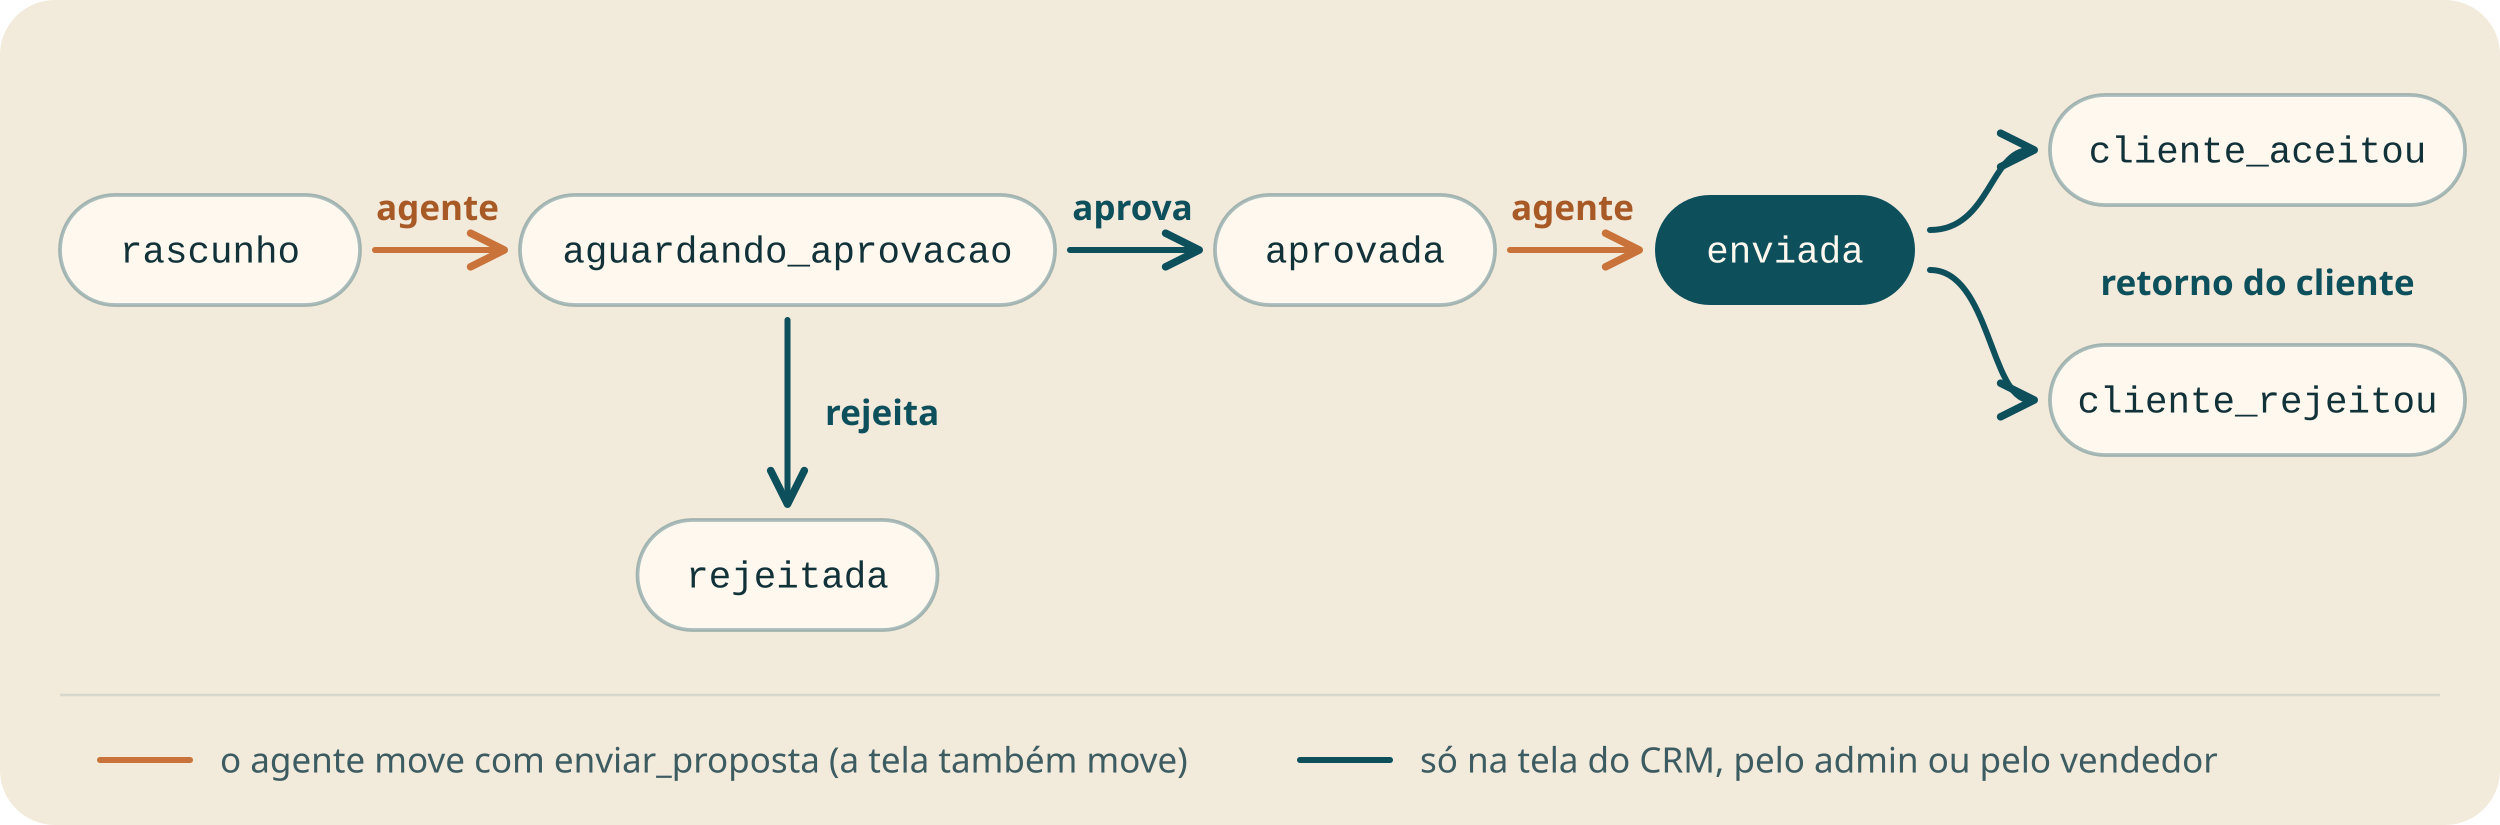
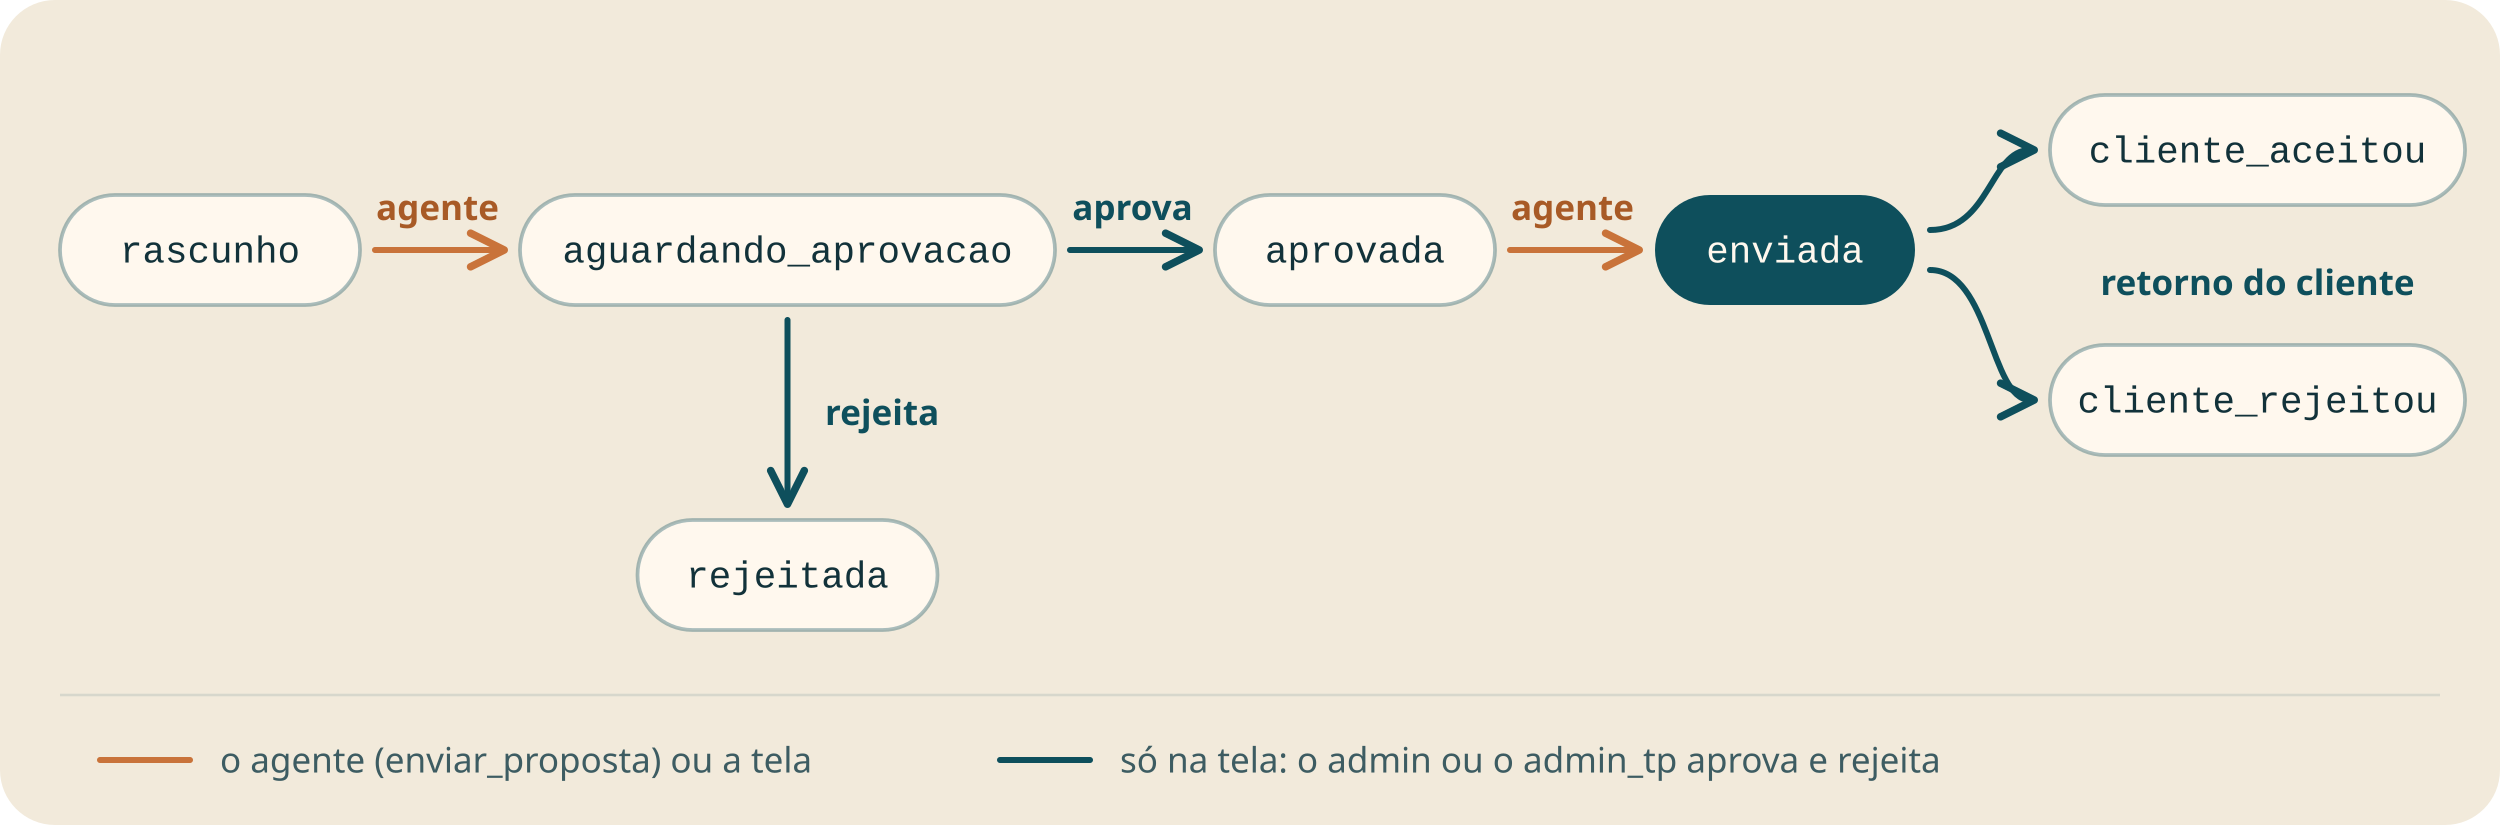
<svg xmlns="http://www.w3.org/2000/svg" viewBox="0 0 1000 330" width="1000" height="330" role="img" aria-labelledby="t d">
  <defs>
    <marker id="o" viewBox="0 0 10 10" refX="8" refY="5" markerWidth="7" markerHeight="7" orient="auto">
      <path d="M1 1 9 5 1 9" fill="none" stroke="#C9733A" stroke-width="1.8" stroke-linecap="round" stroke-linejoin="round" />
    </marker>
    <marker id="t2" viewBox="0 0 10 10" refX="8" refY="5" markerWidth="7" markerHeight="7" orient="auto">
      <path d="M1 1 9 5 1 9" fill="none" stroke="#0E4F5C" stroke-width="1.8" stroke-linecap="round" stroke-linejoin="round" />
    </marker>
  </defs>
  <rect width="1000" height="330" rx="22" fill="#F2EADB" />
  <g font-family="ui-monospace,SFMono-Regular,'SF Mono',Menlo,Consolas,'Liberation Mono',monospace" font-size="15" text-anchor="middle">
    <g fill="#FFF8EE" stroke="#0E4F5C" stroke-opacity=".35" stroke-width="1.5">
      <rect x="24" y="78" width="120" height="44" rx="22" />
      <rect x="208" y="78" width="214" height="44" rx="22" />
      <rect x="486" y="78" width="112" height="44" rx="22" />
      <rect x="255" y="208" width="120" height="44" rx="22" />
      <rect x="820" y="38" width="166" height="44" rx="22" />
      <rect x="820" y="138" width="166" height="44" rx="22" />
    </g>
    <rect x="662" y="78" width="104" height="44" rx="22" fill="#0E4F5C" />
    <g fill="#12323A">
      <text x="84" y="105">rascunho</text>
      <text x="315" y="105">aguardando_aprovacao</text>
      <text x="542" y="105">aprovada</text>
      <text x="315" y="235">rejeitada</text>
      <text x="903" y="65">cliente_aceitou</text>
      <text x="903" y="165">cliente_rejeitou</text>
    </g>
    <text x="714" y="105" fill="#FFF8EE">enviada</text>
  </g>
  <g fill="none" stroke-width="2.4" stroke-linecap="round">
    <path d="M150 100H200" stroke="#C9733A" marker-end="url(#o)" />
    <path d="M604 100H654" stroke="#C9733A" marker-end="url(#o)" />
    <path d="M428 100H478" stroke="#0E4F5C" marker-end="url(#t2)" />
    <path d="M315 128V200" stroke="#0E4F5C" marker-end="url(#t2)" />
    <path d="M772 92C796 92 796 60 812 60" stroke="#0E4F5C" marker-end="url(#t2)" />
    <path d="M772 108C796 108 796 160 812 160" stroke="#0E4F5C" marker-end="url(#t2)" />
  </g>
  <g font-family="-apple-system,BlinkMacSystemFont,'Segoe UI','Noto Sans',Helvetica,Arial,sans-serif" font-size="14" font-weight="600" text-anchor="middle">
    <text x="175" y="88" fill="#A85A26">agente</text>
    <text x="629" y="88" fill="#A85A26">agente</text>
    <text x="453" y="88" fill="#0E4F5C">aprova</text>
    <text x="330" y="170" fill="#0E4F5C" text-anchor="start">rejeita</text>
    <text x="903" y="118" fill="#0E4F5C">retorno do cliente</text>
  </g>
  <line x1="24" y1="278" x2="976" y2="278" stroke="#0E4F5C" stroke-opacity=".12" />
  <g font-family="-apple-system,BlinkMacSystemFont,'Segoe UI','Noto Sans',Helvetica,Arial,sans-serif" font-size="14" fill="#3D5C62">
    <path d="M40 304H76" stroke="#C9733A" stroke-width="2.4" stroke-linecap="round" />
-     <text x="88" y="309">o agente move com enviar_proposta (a tela também move)</text>
-     <path d="M520 304H556" stroke="#0E4F5C" stroke-width="2.4" stroke-linecap="round" />
-     <text x="568" y="309">só na tela do CRM, pelo admin ou pelo vendedor</text>
+     <text x="88" y="309">o agente (enviar_proposta) ou a tela</text>
+     <path d="M400 304H436" stroke="#0E4F5C" stroke-width="2.4" stroke-linecap="round" />
+     <text x="448" y="309">só na tela: o admin ou o admin_tp aprova e rejeita</text>
  </g>
</svg>
